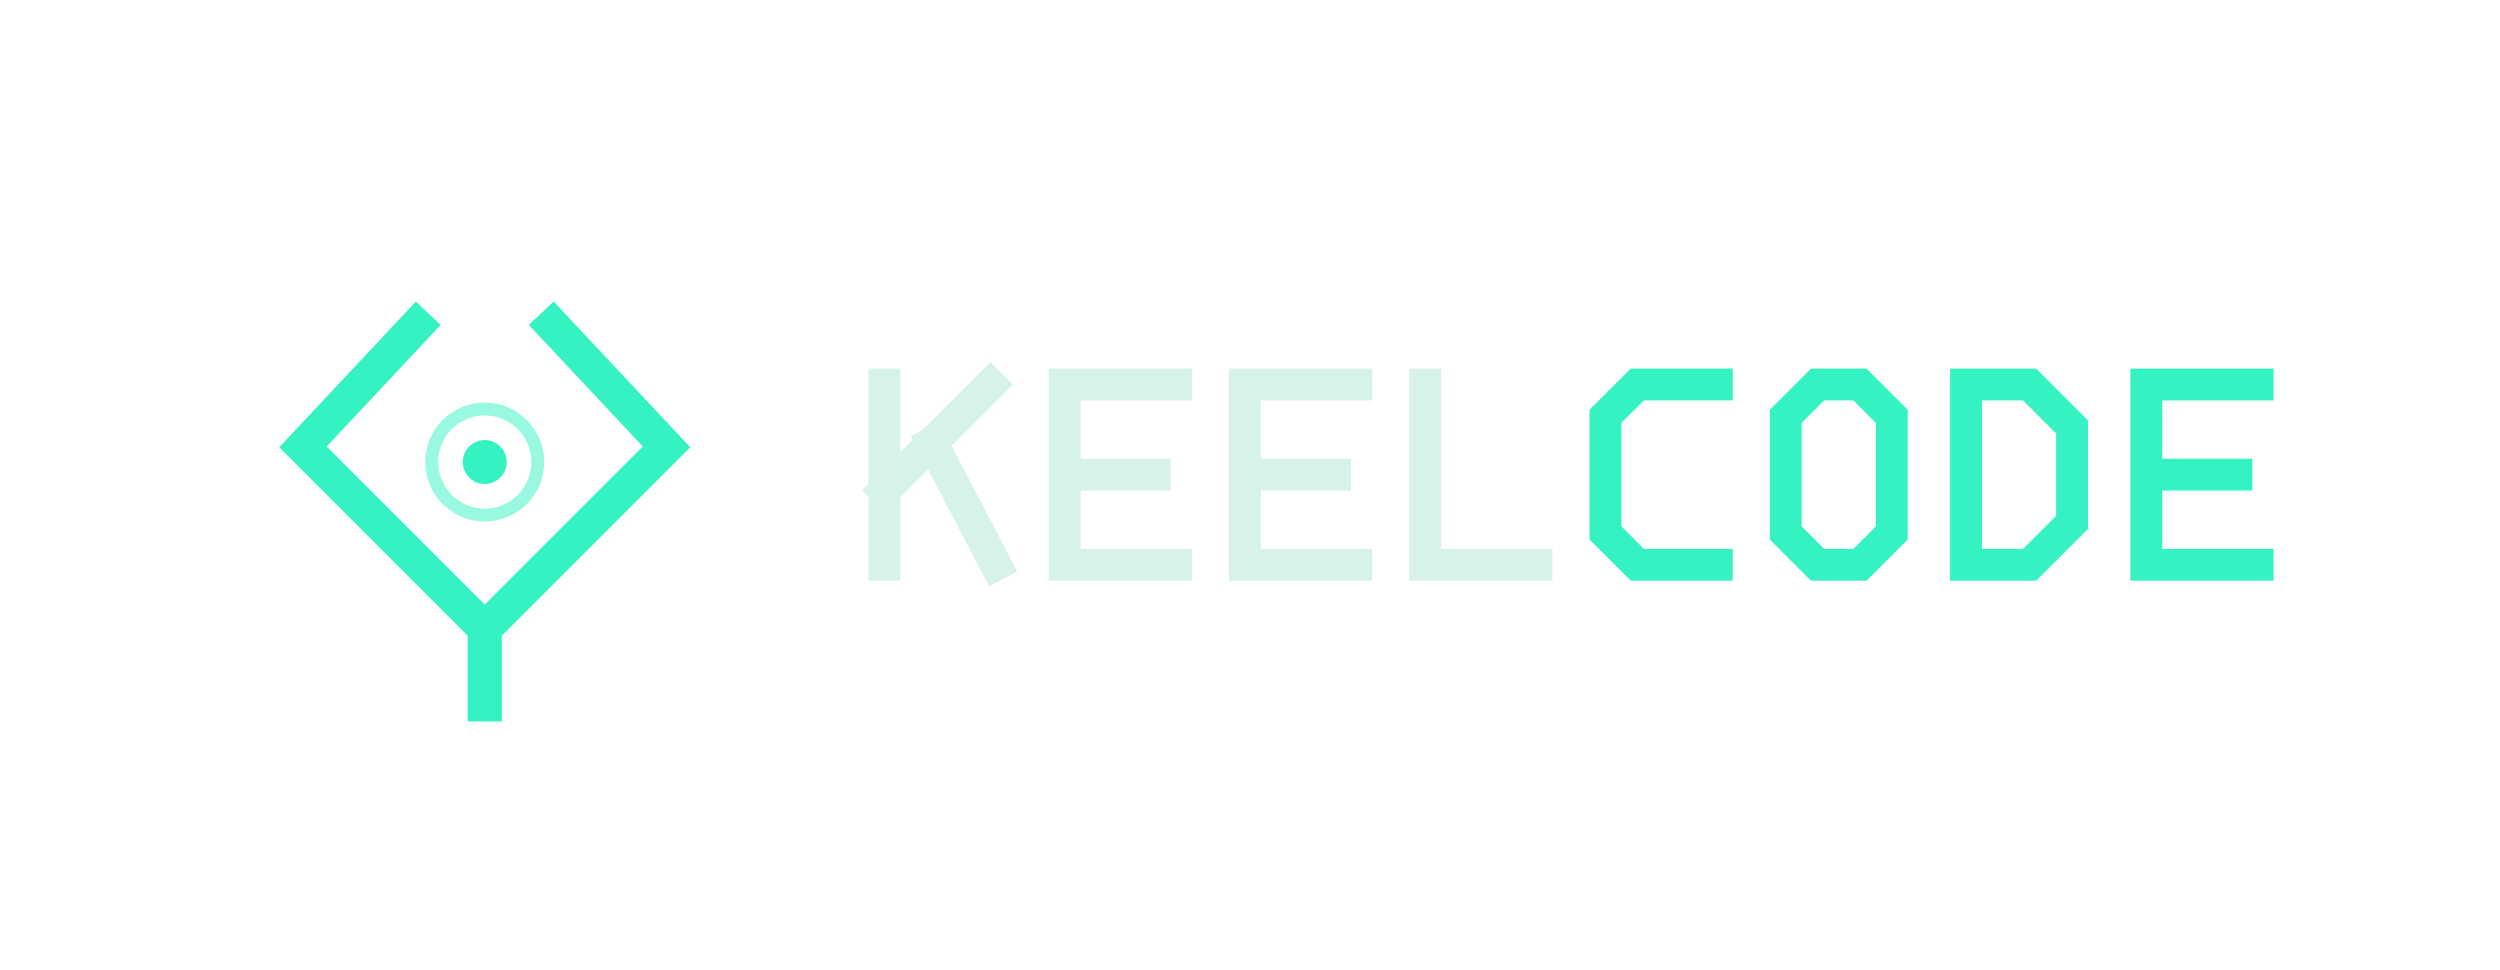
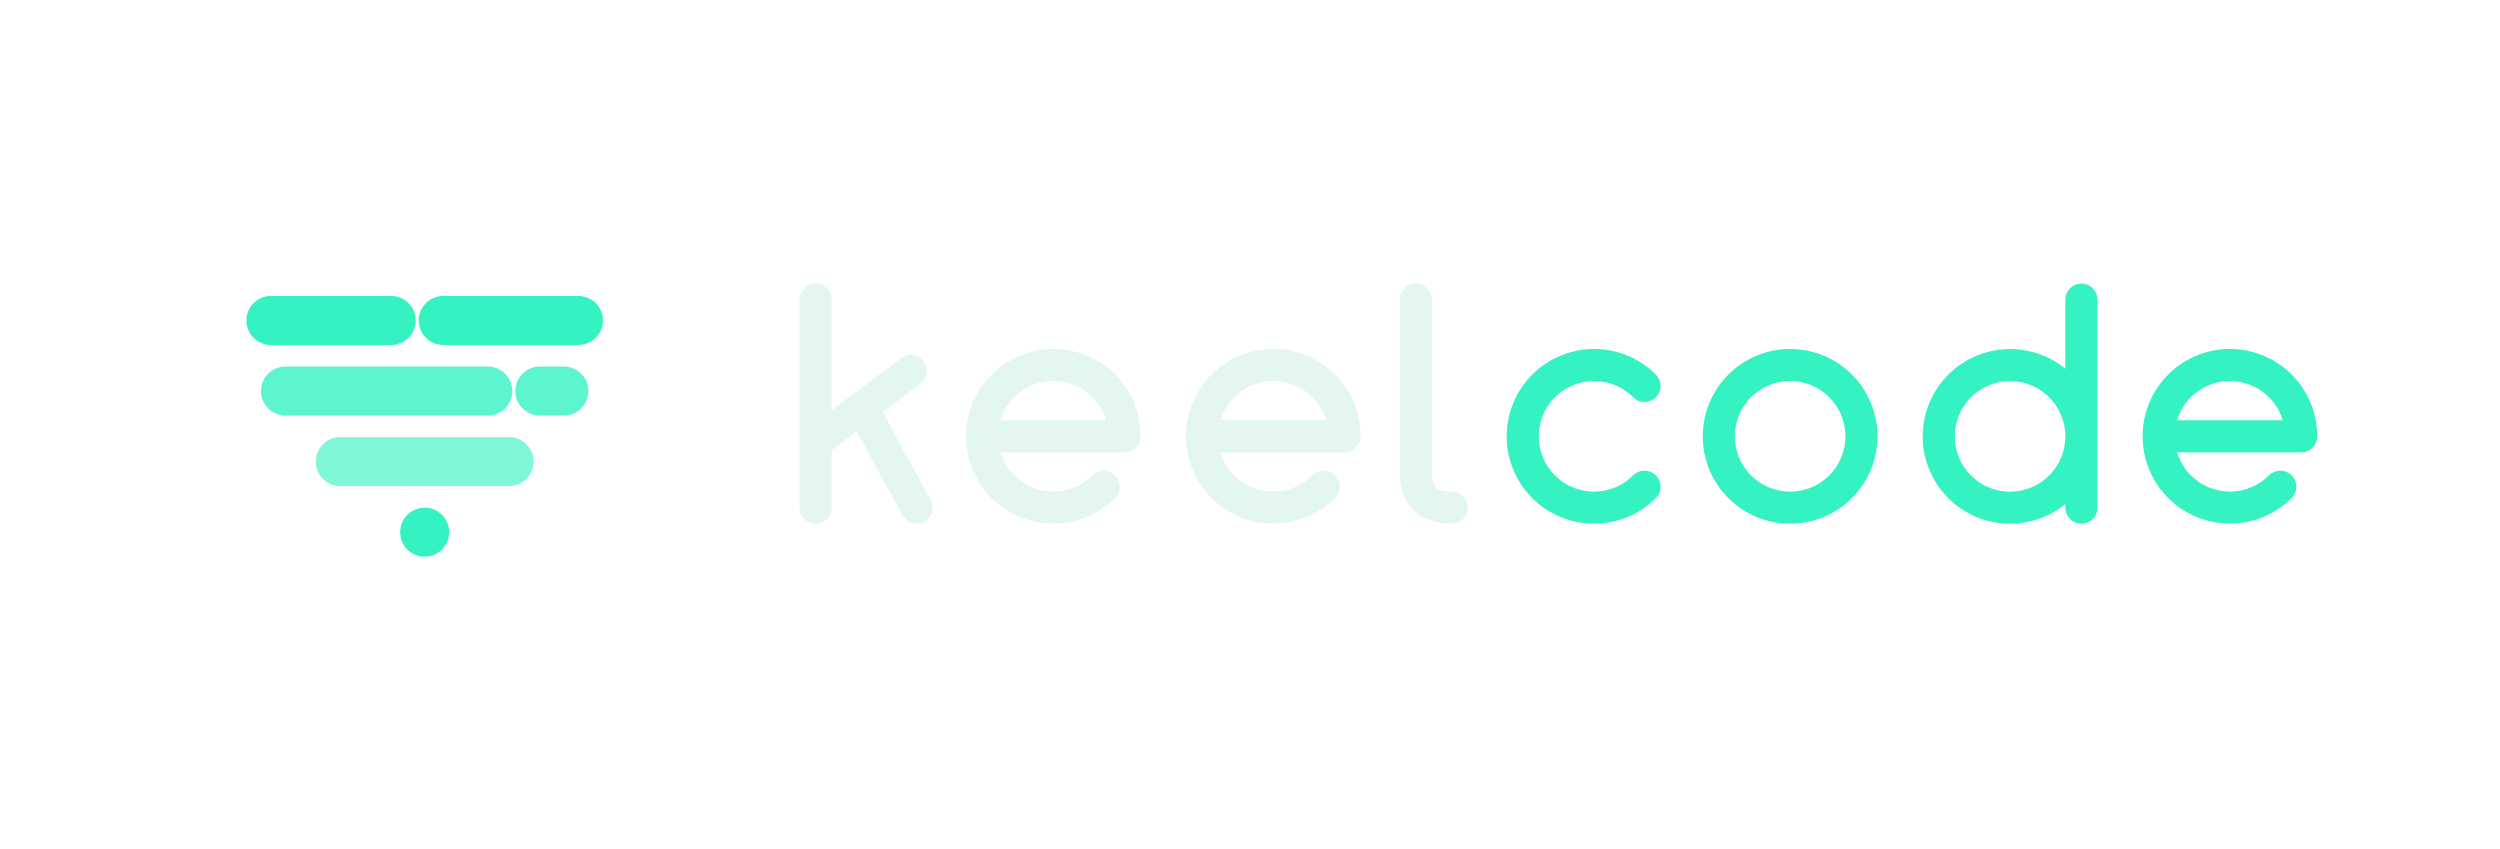
- <svg xmlns="http://www.w3.org/2000/svg" width="495.1" height="192" viewBox="0 0 495.1 192">
-   <g transform="translate(48 48) scale(1.5)">
-     <path d="M23 11 L8 27 L32 51 L56 27 L41 11" fill="none" stroke="#35f2c2" stroke-width="4.5" stroke-linejoin="miter" stroke-linecap="square" />
-     <path d="M32 51 V61" fill="none" stroke="#35f2c2" stroke-width="4.5" stroke-linecap="square" />
-     <circle cx="32" cy="29" r="7" fill="none" stroke="#35f2c2" stroke-width="1.7" stroke-opacity="0.5" />
-     <circle cx="32" cy="29" r="2.9" fill="#35f2c2" />
+ <svg xmlns="http://www.w3.org/2000/svg" width="589" height="200" viewBox="0 0 588.9 200">
+   <g transform="translate(44 44) scale(1.75)" fill="none" stroke="#35f2c2" stroke-width="6.6" stroke-linecap="round">
+     <path d="M11.3 18 H27.5" stroke-opacity="1" />
+     <path d="M34.5 18 H52.7" stroke-opacity="1" />
+     <path d="M13.26 27.5 H40.5" stroke-opacity="0.8" />
+     <path d="M47.5 27.5 H50.74" stroke-opacity="0.8" />
+     <path d="M20.64 37 H43.36" stroke-opacity="0.62" />
+     <path d="M32 46.5 H32" stroke-opacity="1" />
  </g>
-   <path d="M1.5 1.5 V18.5 M1.5 11.5 L11.5 1.5 M6 7 L12 18.5" transform="translate(172 73) scale(2.1)" fill="none" stroke="#d7f2ea" stroke-width="3" stroke-linejoin="miter" stroke-linecap="square" />
-   <path d="M12 1.5 H1.5 V18.5 H12 M1.5 10 H10" transform="translate(207.7 73) scale(2.1)" fill="none" stroke="#d7f2ea" stroke-width="3" stroke-linejoin="miter" stroke-linecap="square" />
-   <path d="M12 1.5 H1.5 V18.5 H12 M1.5 10 H10" transform="translate(243.4 73) scale(2.1)" fill="none" stroke="#d7f2ea" stroke-width="3" stroke-linejoin="miter" stroke-linecap="square" />
-   <path d="M1.5 1.5 V18.5 H12" transform="translate(279.1 73) scale(2.1)" fill="none" stroke="#d7f2ea" stroke-width="3" stroke-linejoin="miter" stroke-linecap="square" />
-   <path d="M12 1.5 H4.5 L1.5 4.5 V15.5 L4.5 18.5 H12" transform="translate(314.8 73) scale(2.1)" fill="none" stroke="#35f2c2" stroke-width="3" stroke-linejoin="miter" stroke-linecap="square" />
-   <path d="M4.5 1.5 H8.5 L11.5 4.5 V15.5 L8.5 18.5 H4.5 L1.5 15.5 V4.5 Z" transform="translate(350.5 73) scale(2.1)" fill="none" stroke="#35f2c2" stroke-width="3" stroke-linejoin="miter" stroke-linecap="square" />
-   <path d="M1.5 1.5 H7.5 L11.5 5.5 V14.5 L7.5 18.5 H1.5 Z" transform="translate(386.2 73) scale(2.1)" fill="none" stroke="#35f2c2" stroke-width="3" stroke-linejoin="miter" stroke-linecap="square" />
-   <path d="M12 1.5 H1.5 V18.5 H12 M1.5 10 H10" transform="translate(421.9 73) scale(2.1)" fill="none" stroke="#35f2c2" stroke-width="3" stroke-linejoin="miter" stroke-linecap="square" />
+   <g transform="translate(185.12 66.4) scale(2.8)" fill="none" stroke-width="2.7" stroke-linecap="round" stroke-linejoin="round">
+     <path d="M2.5 1.5 V19 M2.5 13.5 L10.5 7.5 M6.4 10.6 L11 19" transform="translate(0 0)" stroke="#e4f6f0" />
+     <path d="M3 13 H15 A6 6 0 1 0 13.24 17.24" transform="translate(13.5 0)" stroke="#e4f6f0" />
+     <path d="M3 13 H15 A6 6 0 1 0 13.24 17.24" transform="translate(32 0)" stroke="#e4f6f0" />
+     <path d="M2.5 1.5 V16 Q2.5 19 5.5 19" transform="translate(50.5 0)" stroke="#e4f6f0" />
+     <path d="M13.24 8.76 A6 6 0 1 0 13.24 17.24" transform="translate(59 0)" stroke="#35f2c2" />
+     <path d="M9 7 A6 6 0 1 1 8.99 7 Z" transform="translate(75.5 0)" stroke="#35f2c2" />
+     <path d="M15 1.5 V19 M15 13 A6 6 0 1 0 15 13.01" transform="translate(94 0)" stroke="#35f2c2" />
+     <path d="M3 13 H15 A6 6 0 1 0 13.24 17.24" transform="translate(112.5 0)" stroke="#35f2c2" />
+   </g>
</svg>
